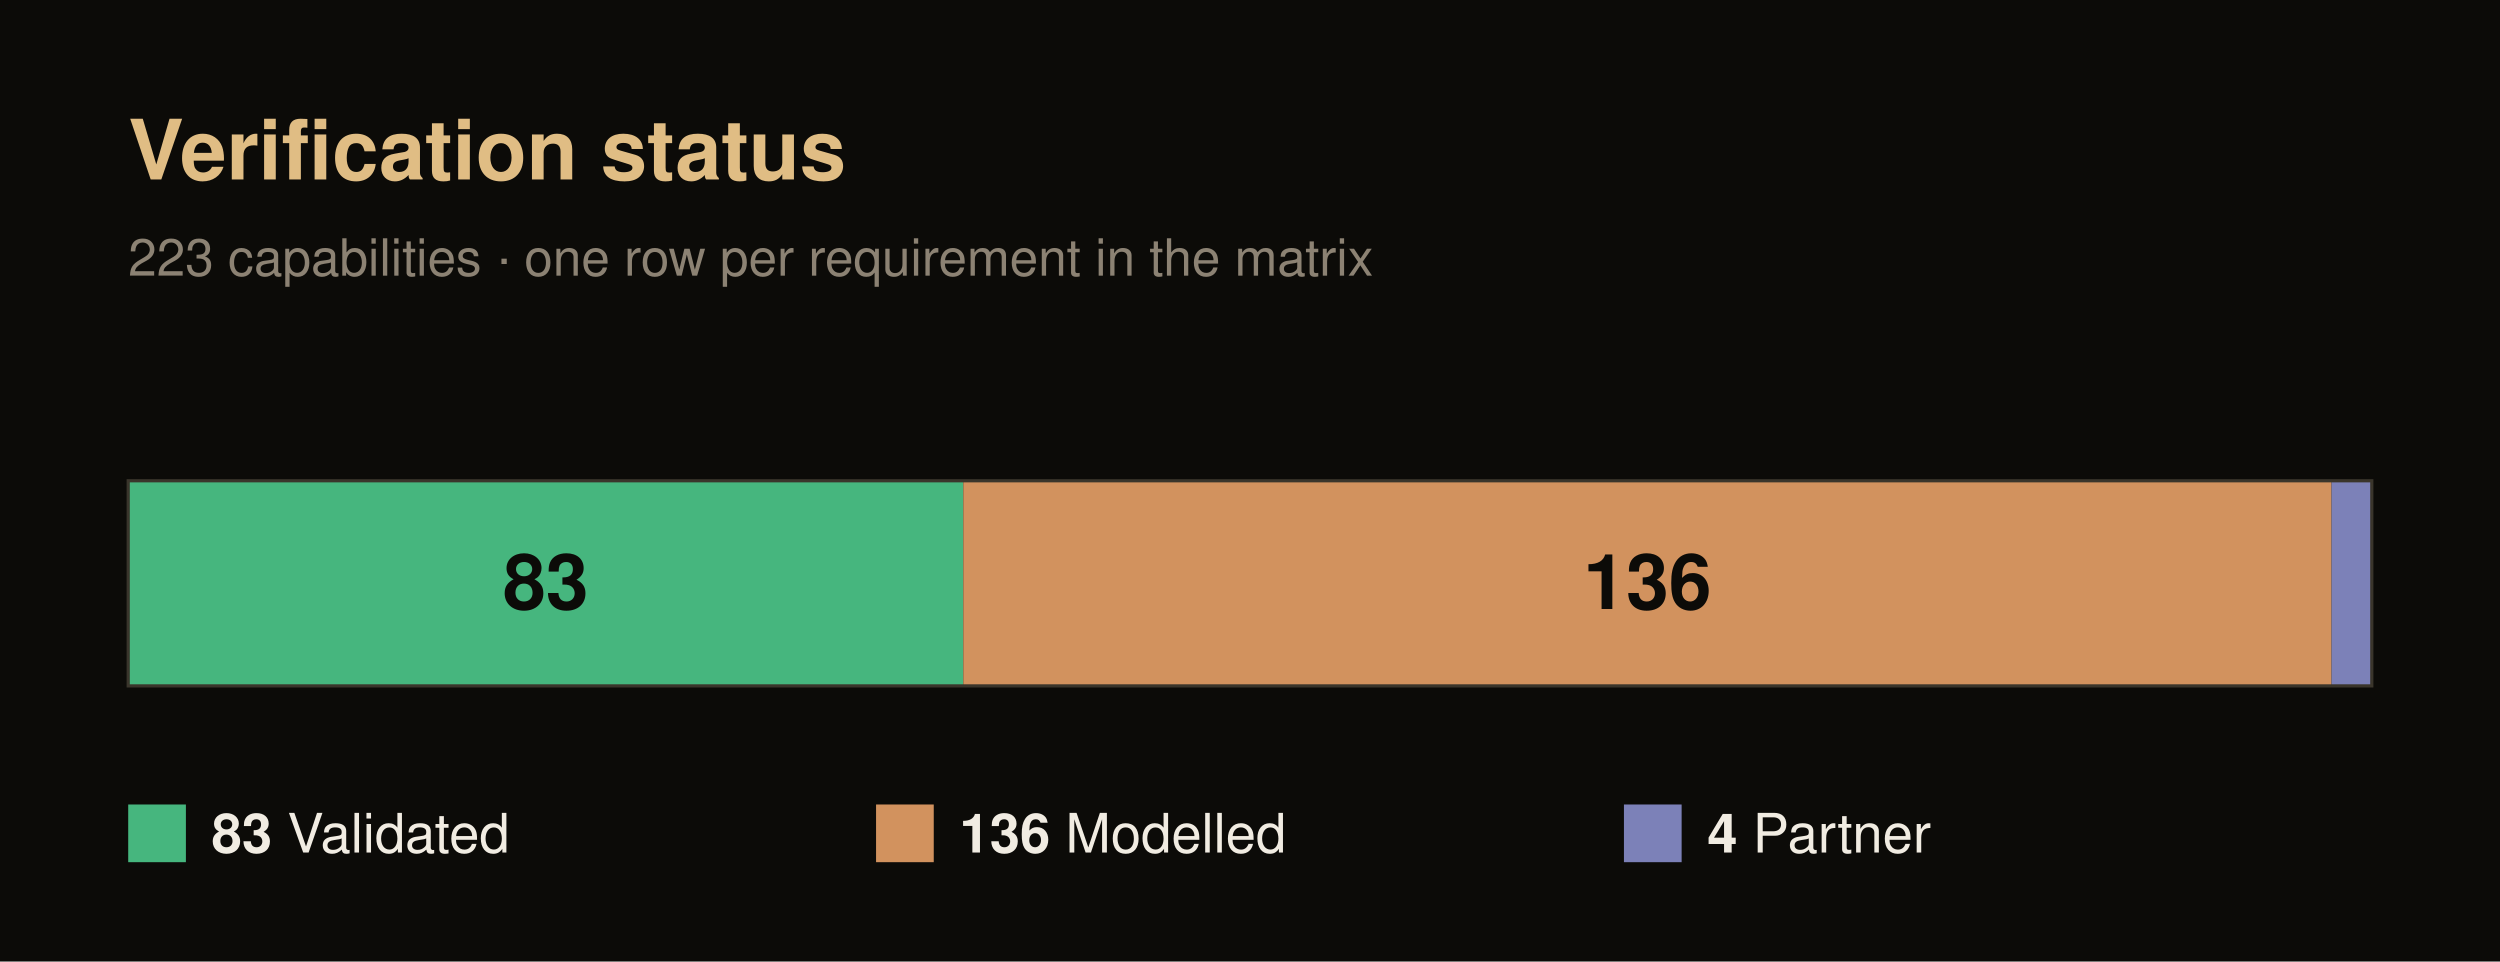
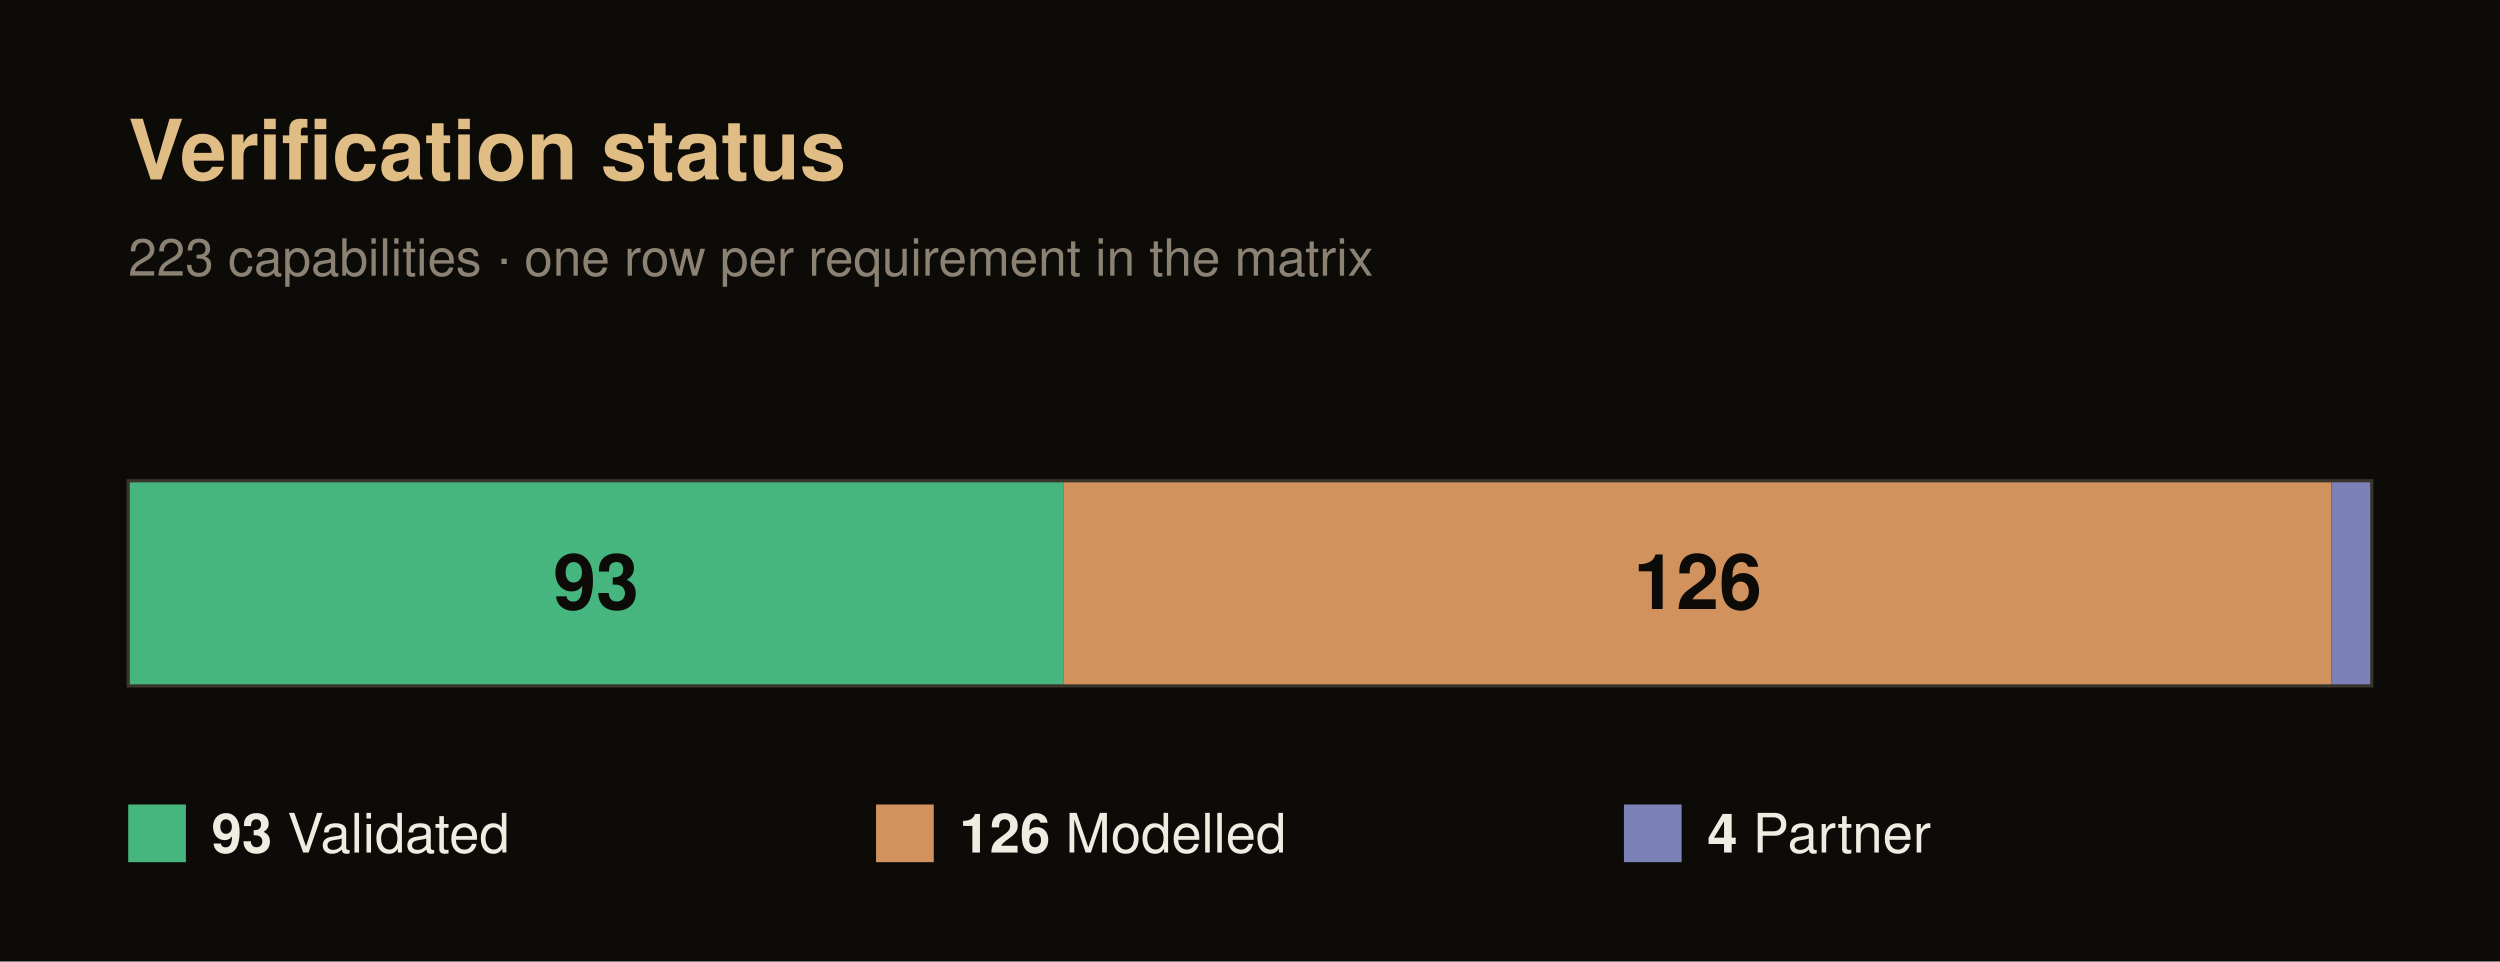
<svg xmlns="http://www.w3.org/2000/svg" width="780" height="300" viewBox="0 0 780 300" font-family="Helvetica, Arial, sans-serif">
  <rect x="0" y="0" width="780" height="300" fill="#0c0b08" />
  <text x="40" y="56" font-size="26" font-weight="700" fill="#e0bd84">Verification status</text>
  <text x="40" y="86" font-size="16" fill="#8c8273">223 capabilities · one row per requirement in the matrix</text>
-   <rect x="40" y="150" width="260.54" height="64" fill="#46b67e" />
-   <text x="170.27" y="190" font-size="24" font-weight="700" fill="#0c0b08" text-anchor="middle">83</text>
-   <rect x="300.54" y="150" width="426.91" height="64" fill="#d2925e" />
-   <text x="513.99" y="190" font-size="24" font-weight="700" fill="#0c0b08" text-anchor="middle">136</text>
+   <rect x="40" y="150" width="291.93" height="64" fill="#46b67e" />
+   <text x="185.96" y="190" font-size="24" font-weight="700" fill="#0c0b08" text-anchor="middle">93</text>
+   <rect x="331.93" y="150" width="395.52" height="64" fill="#d2925e" />
+   <text x="529.69" y="190" font-size="24" font-weight="700" fill="#0c0b08" text-anchor="middle">126</text>
  <rect x="727.44" y="150" width="12.56" height="64" fill="#7c81b8" />
  <rect x="40" y="150" width="700" height="64" fill="none" stroke="#3a352b" stroke-width="1" />
  <rect x="40" y="251" width="18" height="18" fill="#46b67e" />
  <text x="66" y="266" font-size="17" fill="#f1ece2">
-     <tspan font-weight="700">83</tspan> Validated</text>
+     <tspan font-weight="700">93</tspan> Validated</text>
  <rect x="273.33" y="251" width="18" height="18" fill="#d2925e" />
  <text x="299.33" y="266" font-size="17" fill="#f1ece2">
-     <tspan font-weight="700">136</tspan> Modelled</text>
+     <tspan font-weight="700">126</tspan> Modelled</text>
  <rect x="506.67" y="251" width="18" height="18" fill="#7c81b8" />
  <text x="532.67" y="266" font-size="17" fill="#f1ece2">
    <tspan font-weight="700">4</tspan> Partner</text>
</svg>
